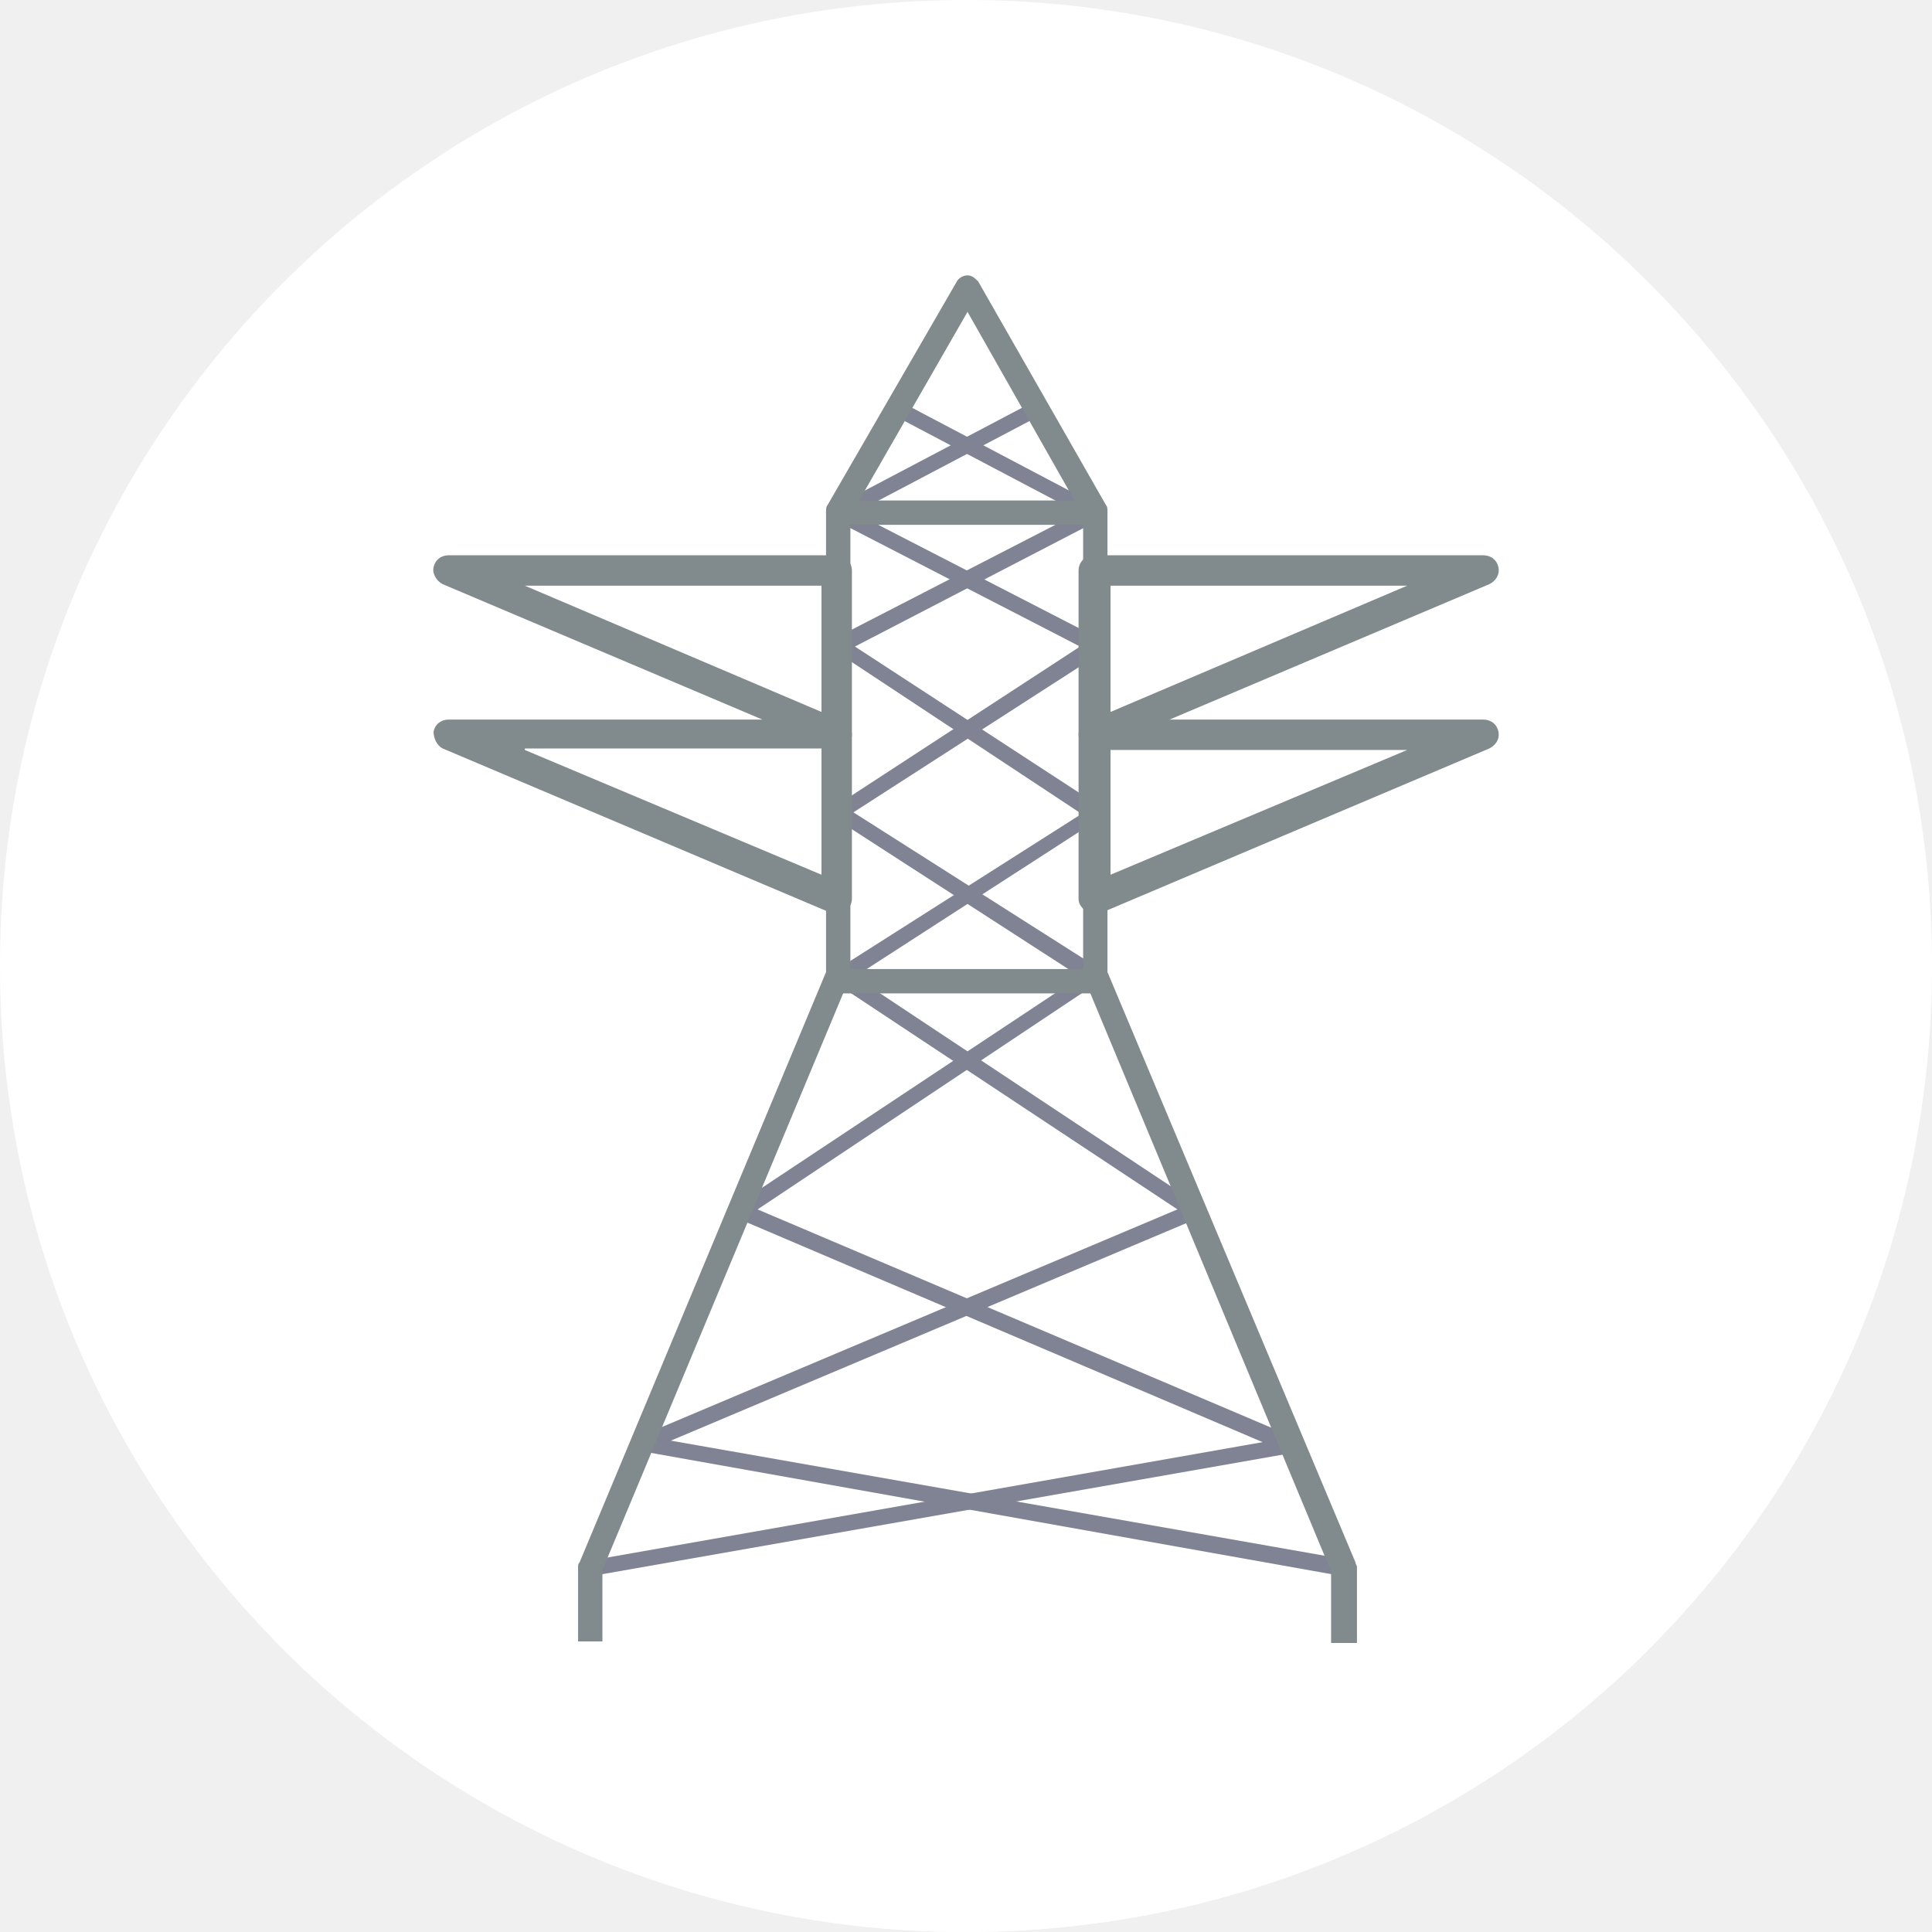
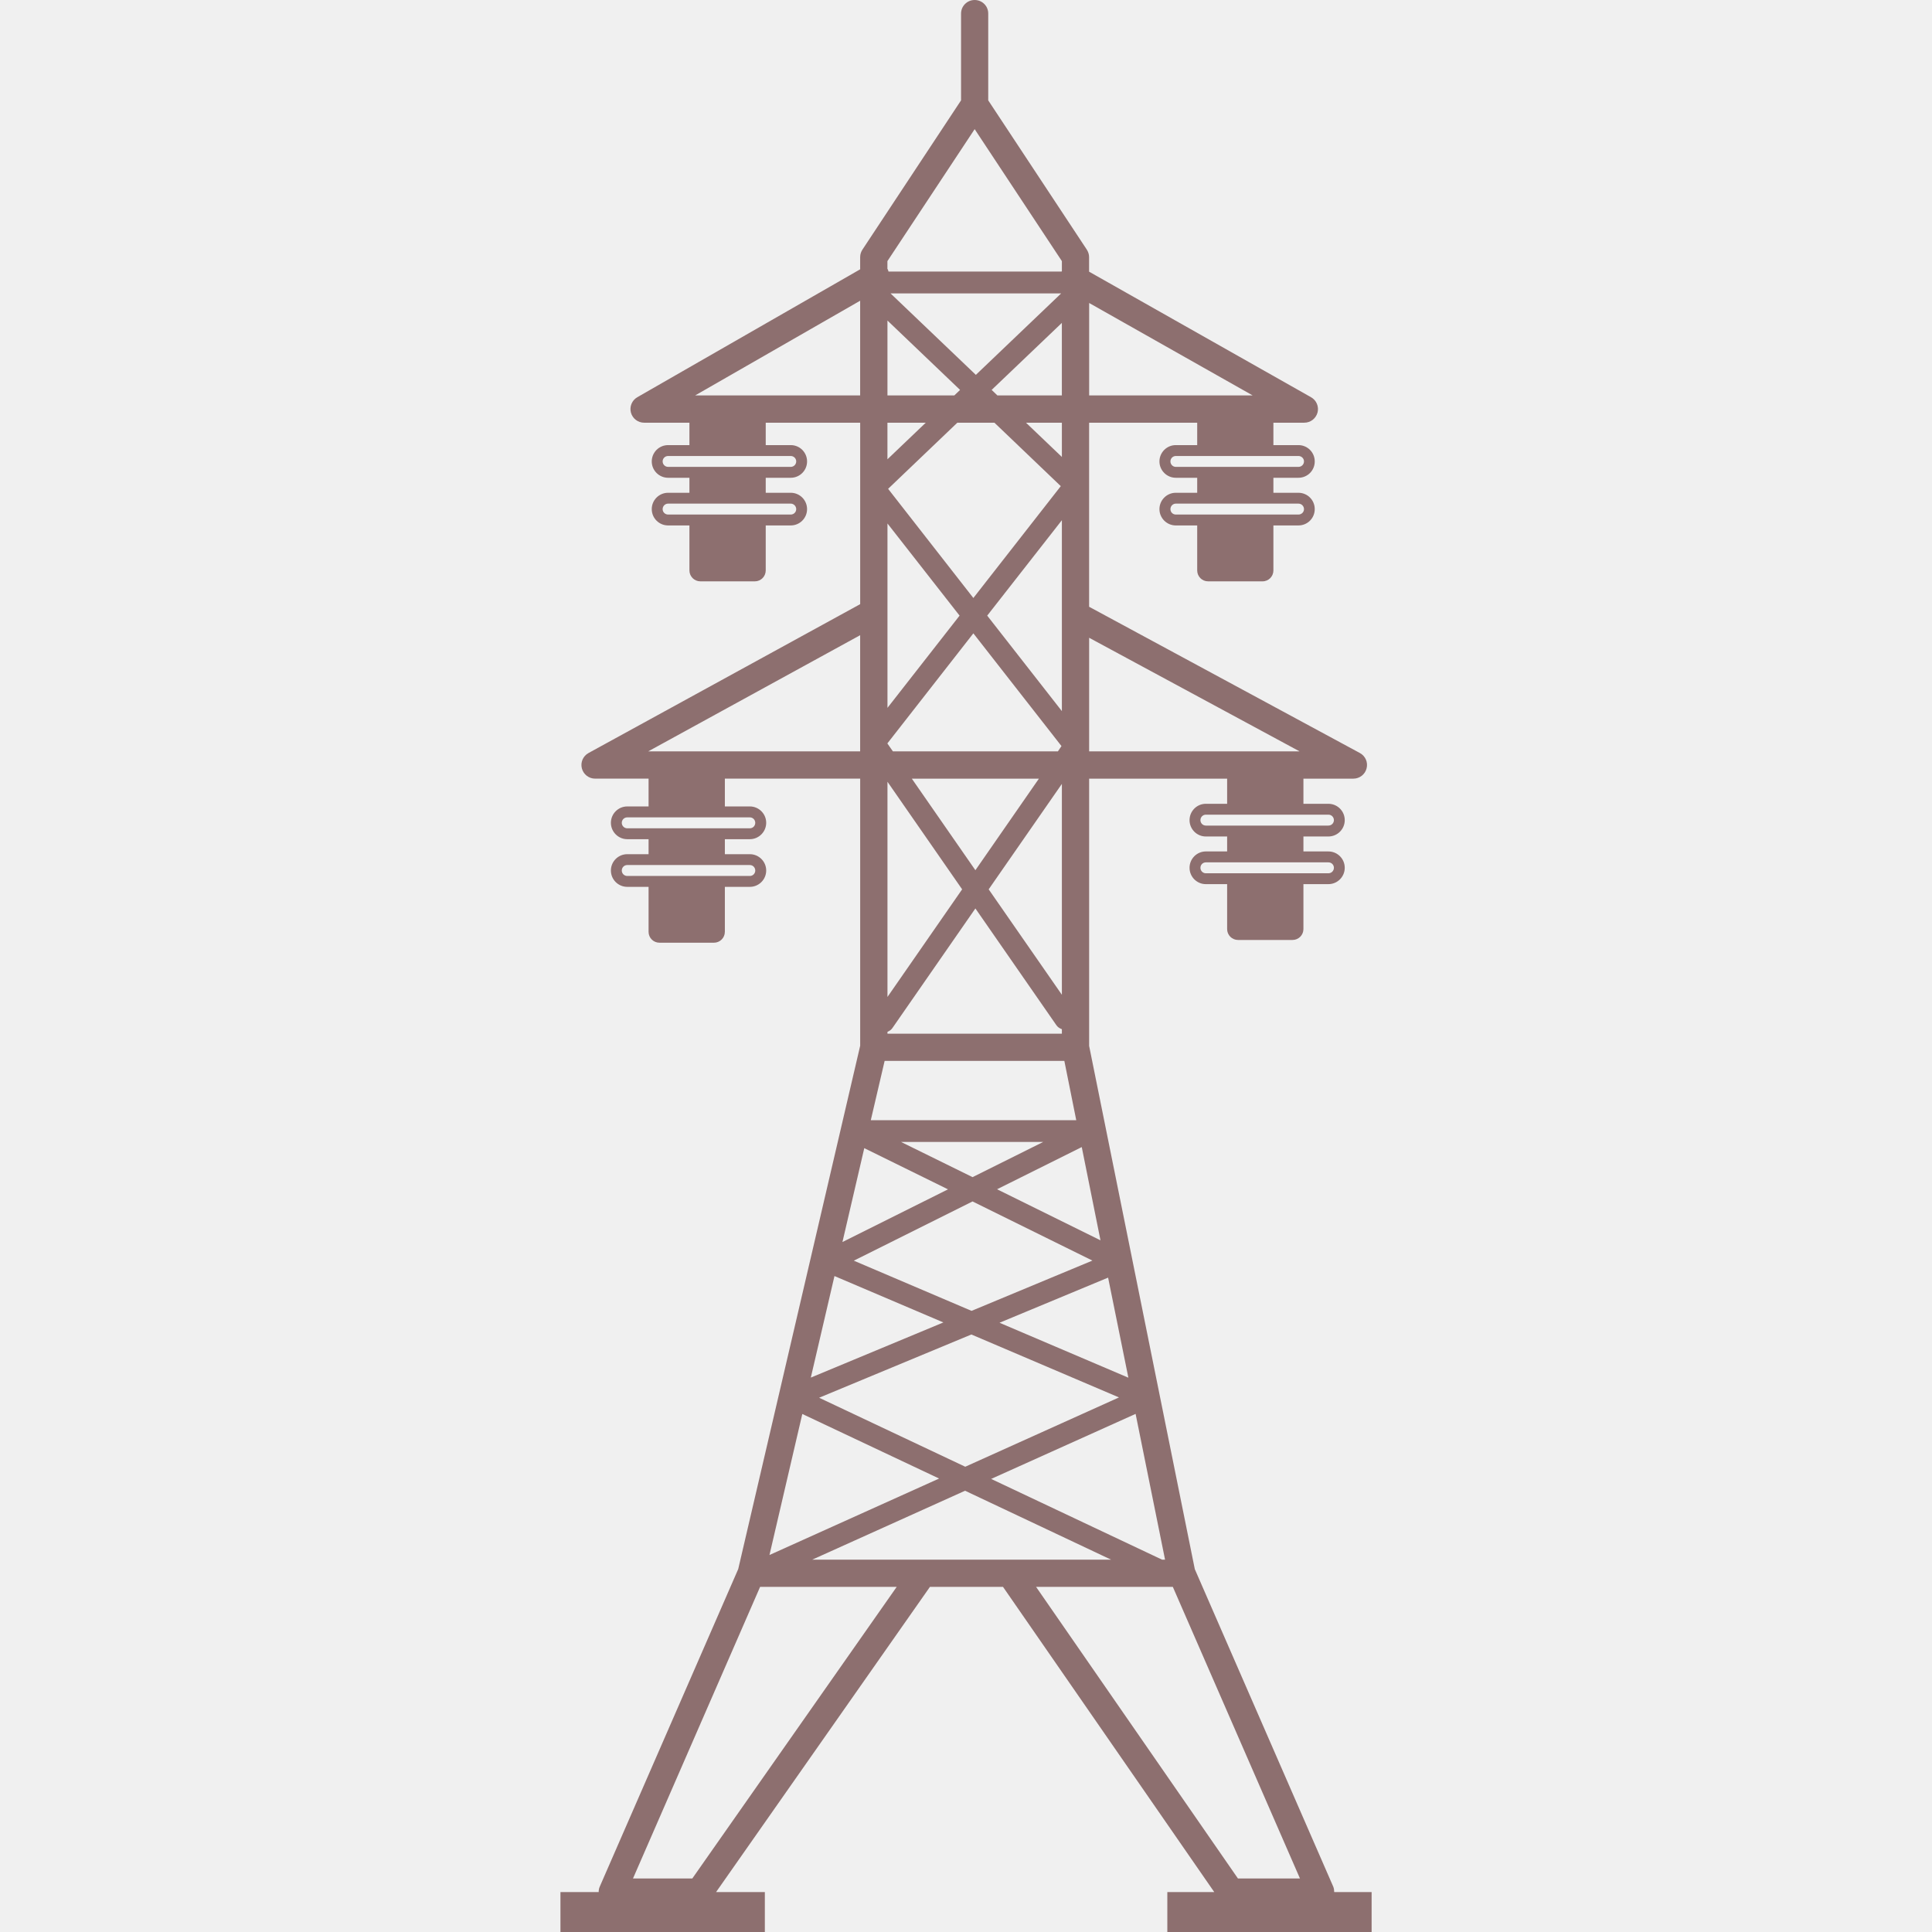
- <svg xmlns="http://www.w3.org/2000/svg" version="1.1" id="Layer_1" x="0px" y="0px" viewBox="0 0 508 508" style="enable-background:new 0 0 508 508;" xml:space="preserve" width="512px" height="512px" class="">
+ <svg xmlns="http://www.w3.org/2000/svg" version="1.1" id="Capa_1" x="0px" y="0px" width="512px" height="512px" viewBox="0 0 116.044 116.044" style="enable-background:new 0 0 116.044 116.044;" xml:space="preserve" class="">
  <g>
-     <circle style="fill:#FFFFFF" cx="254" cy="254" r="254" data-original="#324A5E" class="" data-old_color="#ffffff" />
-     <path style="fill:#FFFFFF" d="M72,431.2c46,47.2,110.8,76.8,182,76.8s136-29.6,182-76.8H72z" data-original="#2B3B4E" class="" data-old_color="#ffffff" />
-     <rect x="244.482" y="91.988" transform="matrix(-0.4659 -0.8848 0.8848 -0.4659 254.0921 395.7448)" style="fill:#808393" width="4" height="58.398" data-original="#CED5E0" class="" data-old_color="#838696" />
    <g>
-       <rect x="232.836" y="119.192" transform="matrix(-0.8847 -0.4662 0.4662 -0.8847 437.3582 350.5677)" style="fill:#808393" width="58.401" height="4" data-original="#CED5E0" class="" data-old_color="#838696" />
-       <path style="fill:#808393" d="M155.6,414.4l-0.8-4L332,379.2l-138-58.8c-0.8-0.4-1.2-0.8-1.2-1.6c0-0.8,0.4-1.6,0.8-2l90.4-60   l-64.4-41.6c-0.4-0.4-0.8-1.2-0.8-1.6c0-0.8,0.4-1.2,0.8-1.6l64.4-42l-64.4-33.2l2-3.6l67.6,34.8c0.8,0.4,1.2,1.2,1.2,1.6   c0,0.8-0.4,1.6-0.8,2l-65.2,42l64.8,41.2c0.4,0.4,0.8,1.2,0.8,1.6c0,0.8-0.4,1.2-0.8,1.6l-90,60l141.2,60c0.8,0.4,1.2,1.2,1.2,2   s-0.8,1.6-1.6,2L155.6,414.4z" data-original="#CED5E0" class="" data-old_color="#838696" />
-       <path style="fill:#808393" d="M352.8,414.4l-184-32.8c-0.8,0-1.6-0.8-1.6-2c0-0.8,0.4-1.6,1.2-2L309.6,318l-90-59.6   c-0.4-0.4-0.8-1.2-0.8-1.6c0-0.8,0.4-1.2,0.8-1.6l64.8-41.2l-64.8-42.8c-0.8-0.4-0.8-1.2-0.8-2s0.4-1.6,1.2-1.6l67.6-34.8l2,3.6   L224.8,170l64.4,42c0.4,0.4,0.8,1.2,0.8,1.6c0,0.8-0.4,1.2-0.8,1.6l-64.4,41.6l90.4,60c0.8,0.4,0.8,1.2,0.8,2s-0.4,1.6-1.2,1.6   l-138.4,58.4L353.6,410L352.8,414.4z" data-original="#CED5E0" class="" data-old_color="#838696" />
-     </g>
-     <path style="fill:#818A8C" d="M356.4,432H350v-18.8l-64.8-155.6c0-0.4-0.4-0.8-0.4-1.2V135.6L254.4,82l-30.8,53.6v120.8  c0,0.4,0,0.8-0.4,1.2l-64.8,155.2v18.8H152V412c0-0.4,0-0.8,0.4-1.2l64.8-155.2V134.4c0-0.4,0-1.2,0.4-1.6l34-58.8  c0.4-0.8,1.6-1.6,2.8-1.6l0,0c1.2,0,2,0.8,2.8,1.6l33.6,58.8c0.4,0.4,0.4,1.2,0.4,1.6v121.2l65.2,155.2c0,0.4,0.4,0.8,0.4,1.2v20  H356.4z" data-original="#E6E9EE" class="active-path" data-old_color="#828B8D" />
-     <g>
-       <rect x="220.4" y="131.6" style="fill:#818A8C" width="67.6" height="6.4" data-original="#E6E9EE" class="active-path" data-old_color="#828B8D" />
-       <rect x="220.4" y="254.8" style="fill:#818A8C" width="67.6" height="6.4" data-original="#E6E9EE" class="active-path" data-old_color="#828B8D" />
-       <path style="fill:#818A8C" d="M288,197.2c-0.8,0-1.6-0.4-2.4-0.8c-1.2-0.8-2-2-2-3.2V150c0-2.4,2-4,4-4H390c2,0,3.6,1.2,4,3.2   s-0.8,3.6-2.4,4.4l-102,43.2C289.2,196.8,288.4,197.2,288,197.2z M292,154v33.2l78-33.2H292z" data-original="#E6E9EE" class="active-path" data-old_color="#828B8D" />
-       <path style="fill:#818A8C" d="M220,197.2c-0.4,0-1.2,0-1.6-0.4l-102-43.2c-1.6-0.8-2.8-2.8-2.4-4.4c0.4-2,2-3.2,4-3.2h102   c2.4,0,4,2,4,4v43.2c0,1.2-0.8,2.8-2,3.2C221.6,196.8,220.8,197.2,220,197.2z M138,154l78,33.2V154H138z" data-original="#E6E9EE" class="active-path" data-old_color="#828B8D" />
-       <path style="fill:#818A8C" d="M288,240.4c-0.8,0-1.6-0.4-2.4-0.8c-1.2-0.8-2-2-2-3.2v-43.2c0-2.4,2-4,4-4H390c2,0,3.6,1.2,4,3.2   s-0.8,3.6-2.4,4.4l-102,43.2C289.2,240,288.4,240.4,288,240.4z M292,197.2V230l78-32.8H292z" data-original="#E6E9EE" class="active-path" data-old_color="#828B8D" />
-       <path style="fill:#818A8C" d="M220,240.4c-0.4,0-1.2,0-1.6-0.4l-102-43.2c-1.6-0.8-2.4-2.8-2.4-4.4c0.4-2,2-3.2,4-3.2h102   c2.4,0,4,2,4,4v43.2c0,1.2-0.8,2.8-2,3.2C221.6,240,220.8,240.4,220,240.4z M138,197.2l78,32.8v-33.2h-78V197.2z" data-original="#E6E9EE" class="active-path" data-old_color="#828B8D" />
+       <path d="M80.138,113.646c0-0.107-0.014-0.22-0.056-0.322L71.765,94.25l-6.347-31.429V46.769h8.289v1.51h-1.279   c-0.541,0-0.979,0.441-0.979,0.982c0,0.541,0.438,0.982,0.979,0.982h1.279v0.898h-1.279c-0.541,0-0.979,0.441-0.979,0.982   c0,0.541,0.438,0.982,0.979,0.982h1.279v2.7c0,0.362,0.294,0.653,0.653,0.653h3.276c0.359,0,0.653-0.292,0.653-0.653v-2.7h1.498   c0.546,0,0.984-0.441,0.984-0.982c0-0.542-0.438-0.982-0.984-0.982h-1.498v-0.898h1.498c0.546,0,0.984-0.441,0.984-0.982   c0-0.542-0.438-0.982-0.984-0.982h-1.498v-1.51h3.001c0.373,0,0.704-0.255,0.793-0.619c0.094-0.364-0.07-0.742-0.406-0.922   l-16.26-8.783V25.389h6.492v1.346h-1.288c-0.537,0-0.98,0.439-0.98,0.982c0,0.537,0.443,0.98,0.98,0.98h1.288v0.901h-1.288   c-0.537,0-0.98,0.441-0.98,0.982s0.443,0.98,0.98,0.98h1.288v2.702c0,0.362,0.289,0.656,0.653,0.656h3.271   c0.364,0,0.653-0.294,0.653-0.656v-2.702h1.503c0.546,0,0.98-0.438,0.98-0.98s-0.435-0.982-0.98-0.982h-1.503v-0.901h1.503   c0.546,0,0.98-0.438,0.98-0.98c0-0.546-0.435-0.982-0.98-0.982h-1.503v-1.346h1.857c0.373,0,0.695-0.25,0.794-0.612   c0.093-0.357-0.065-0.737-0.393-0.919l-13.329-7.54v-0.877c0-0.163-0.052-0.317-0.14-0.453l-5.918-8.96V0.817   C59.361,0.364,58.994,0,58.542,0s-0.817,0.364-0.817,0.817v5.211l-5.92,8.96c-0.089,0.133-0.14,0.29-0.14,0.453v0.735   l-13.385,7.682c-0.322,0.185-0.48,0.565-0.385,0.922c0.098,0.359,0.42,0.609,0.792,0.609h2.723v1.346h-1.281   c-0.543,0-0.982,0.439-0.982,0.982c0,0.537,0.439,0.98,0.982,0.98h1.281v0.901h-1.281c-0.543,0-0.982,0.441-0.982,0.982   s0.439,0.98,0.982,0.98h1.281v2.702c0,0.362,0.294,0.656,0.656,0.656h3.276c0.359,0,0.651-0.294,0.651-0.656v-2.702h1.503   c0.541,0,0.98-0.438,0.98-0.98s-0.439-0.982-0.98-0.982h-1.503v-0.901h1.503c0.541,0,0.98-0.438,0.98-0.98   c0-0.546-0.439-0.982-0.98-0.982h-1.503v-1.346h5.673v10.899l-16.318,8.942c-0.329,0.182-0.492,0.558-0.399,0.922   c0.094,0.361,0.42,0.616,0.794,0.616h3.213v1.67h-1.281c-0.541,0-0.982,0.441-0.982,0.982s0.441,0.985,0.982,0.985h1.281v0.901   h-1.281c-0.541,0-0.982,0.438-0.982,0.98c0,0.544,0.441,0.982,0.982,0.982h1.281v2.7c0,0.364,0.292,0.655,0.653,0.655h3.274   c0.361,0,0.655-0.292,0.655-0.655v-2.7h1.503c0.537,0,0.98-0.438,0.98-0.982c0-0.542-0.443-0.98-0.98-0.98h-1.503v-0.901h1.503   c0.537,0,0.98-0.443,0.98-0.985s-0.443-0.982-0.98-0.982h-1.503v-1.67h8.128v16.043l-7.325,31.433l-8.319,19.079   c-0.046,0.103-0.063,0.215-0.063,0.322h-2.296v2.398h12.277v-2.398h-2.929l12.846-18.332h4.387l12.689,18.332h-2.818v2.398h12.27   v-2.398H80.138L80.138,113.646z M79.789,51.797c0.187,0,0.331,0.145,0.331,0.327c0,0.18-0.145,0.329-0.331,0.329h-7.36   c-0.182,0-0.326-0.149-0.326-0.329c0-0.182,0.145-0.327,0.326-0.327H79.789z M79.789,48.932c0.187,0,0.331,0.149,0.331,0.329   s-0.145,0.327-0.331,0.327h-7.36c-0.182,0-0.326-0.147-0.326-0.327s0.145-0.329,0.326-0.329H79.789z M77.992,30.25   c0.182,0,0.331,0.149,0.331,0.332c0,0.18-0.149,0.324-0.331,0.324h-7.369c-0.178,0-0.322-0.145-0.322-0.324   c0-0.182,0.145-0.332,0.322-0.332H77.992z M77.992,27.389c0.182,0,0.331,0.145,0.331,0.325c0,0.182-0.149,0.329-0.331,0.329h-7.369   c-0.178,0-0.322-0.147-0.322-0.329c0-0.18,0.145-0.325,0.322-0.325H77.992z M47.495,30.25c0.18,0,0.329,0.149,0.329,0.332   c0,0.18-0.147,0.324-0.329,0.324H40.13c-0.18,0-0.329-0.145-0.329-0.324c0-0.182,0.145-0.332,0.329-0.332H47.495z M47.495,27.389   c0.18,0,0.329,0.145,0.329,0.325c0,0.182-0.147,0.329-0.329,0.329H40.13c-0.18,0-0.329-0.147-0.329-0.329   c0-0.18,0.145-0.325,0.329-0.325H47.495z M45.04,51.958c0.18,0,0.324,0.147,0.324,0.329s-0.145,0.327-0.324,0.327h-7.367   c-0.177,0-0.326-0.145-0.326-0.327s0.145-0.329,0.326-0.329H45.04z M45.04,49.095c0.18,0,0.324,0.147,0.324,0.327   c0,0.182-0.145,0.329-0.324,0.329h-7.367c-0.177,0-0.326-0.147-0.326-0.329c0-0.18,0.145-0.327,0.326-0.327H45.04z M48.785,93.68   l9.181-4.14l8.77,4.14H48.785z M48.19,84.929l8.216,3.878L46.218,93.4L48.19,84.929z M59.563,23.419l4.217-4.025v4.356h-3.874   L59.563,23.419z M63.738,17.623l-5.124,4.893l-5.125-4.893H63.738z M53.305,19.254l4.361,4.166l-0.346,0.331h-4.016V19.254z    M59.729,25.389l3.986,3.811l-5.251,6.718l-5.12-6.557l4.158-3.972H59.729z M53.305,61.977c0.112-0.047,0.219-0.117,0.294-0.224   l4.987-7.188l4.873,7.024c0.084,0.116,0.195,0.182,0.322,0.229v0.271H53.305V61.977z M59.384,53.417l4.397-6.333V59.75   L59.384,53.417z M53.305,44.645l5.159-6.604l5.293,6.772l-0.215,0.317h-9.911l-0.329-0.471v-0.014H53.305z M62.401,46.769   l-3.815,5.5l-3.818-5.5H62.401z M63.781,42.713l-4.485-5.736l4.485-5.731V42.713z M57.636,36.977l-4.331,5.54V31.442L57.636,36.977   z M57.79,53.417l-4.485,6.464V46.956L57.79,53.417z M53.135,63.722h10.794l0.715,3.561h-12.34L53.135,63.722z M60.035,79.45   l6.522-2.711l1.218,6.011L60.035,79.45z M67.21,83.935l-9.233,4.163L49.2,83.954l9.145-3.799L67.21,83.935z M58.355,78.736   l-7.071-3.015l7.131-3.557l7.199,3.552L58.355,78.736z M59.888,71.432l5.087-2.534l1.125,5.601L59.888,71.432z M58.416,70.704   l-4.296-2.114h8.54L58.416,70.704z M51.912,68.963l5.029,2.474l-6.34,3.164L51.912,68.963z M50.122,76.645l6.541,2.786   l-7.962,3.313L50.122,76.645z M69.8,93.68l-10.267-4.85l8.676-3.906l1.769,8.756H69.8L69.8,93.68z M78.057,45.13H65.418v-6.823   L78.057,45.13z M63.781,27.447l-2.156-2.058h2.156V27.447z M75.238,23.75h-9.819v-5.551L75.238,23.75z M58.542,7.757l5.239,7.927   v0.607c-0.005,0.009-0.015,0.012-0.023,0.021H53.368c-0.019-0.047-0.021-0.096-0.047-0.14c-0.007-0.009-0.012-0.012-0.019-0.019   v-0.469L58.542,7.757z M41.756,23.75l9.908-5.687v5.687H41.756z M55.606,25.389l-2.303,2.198v-2.198H55.606z M38.935,45.13   l12.729-6.977v6.977H38.935z M41.583,112.829h-3.563l7.635-17.515h8.205L41.583,112.829z M70.445,95.314l7.636,17.515h-3.725   L62.231,95.314H70.445z" data-original="#000000" class="active-path" data-old_color="#8A6D6D" fill="#8D6F6F" />
    </g>
  </g>
</svg>
